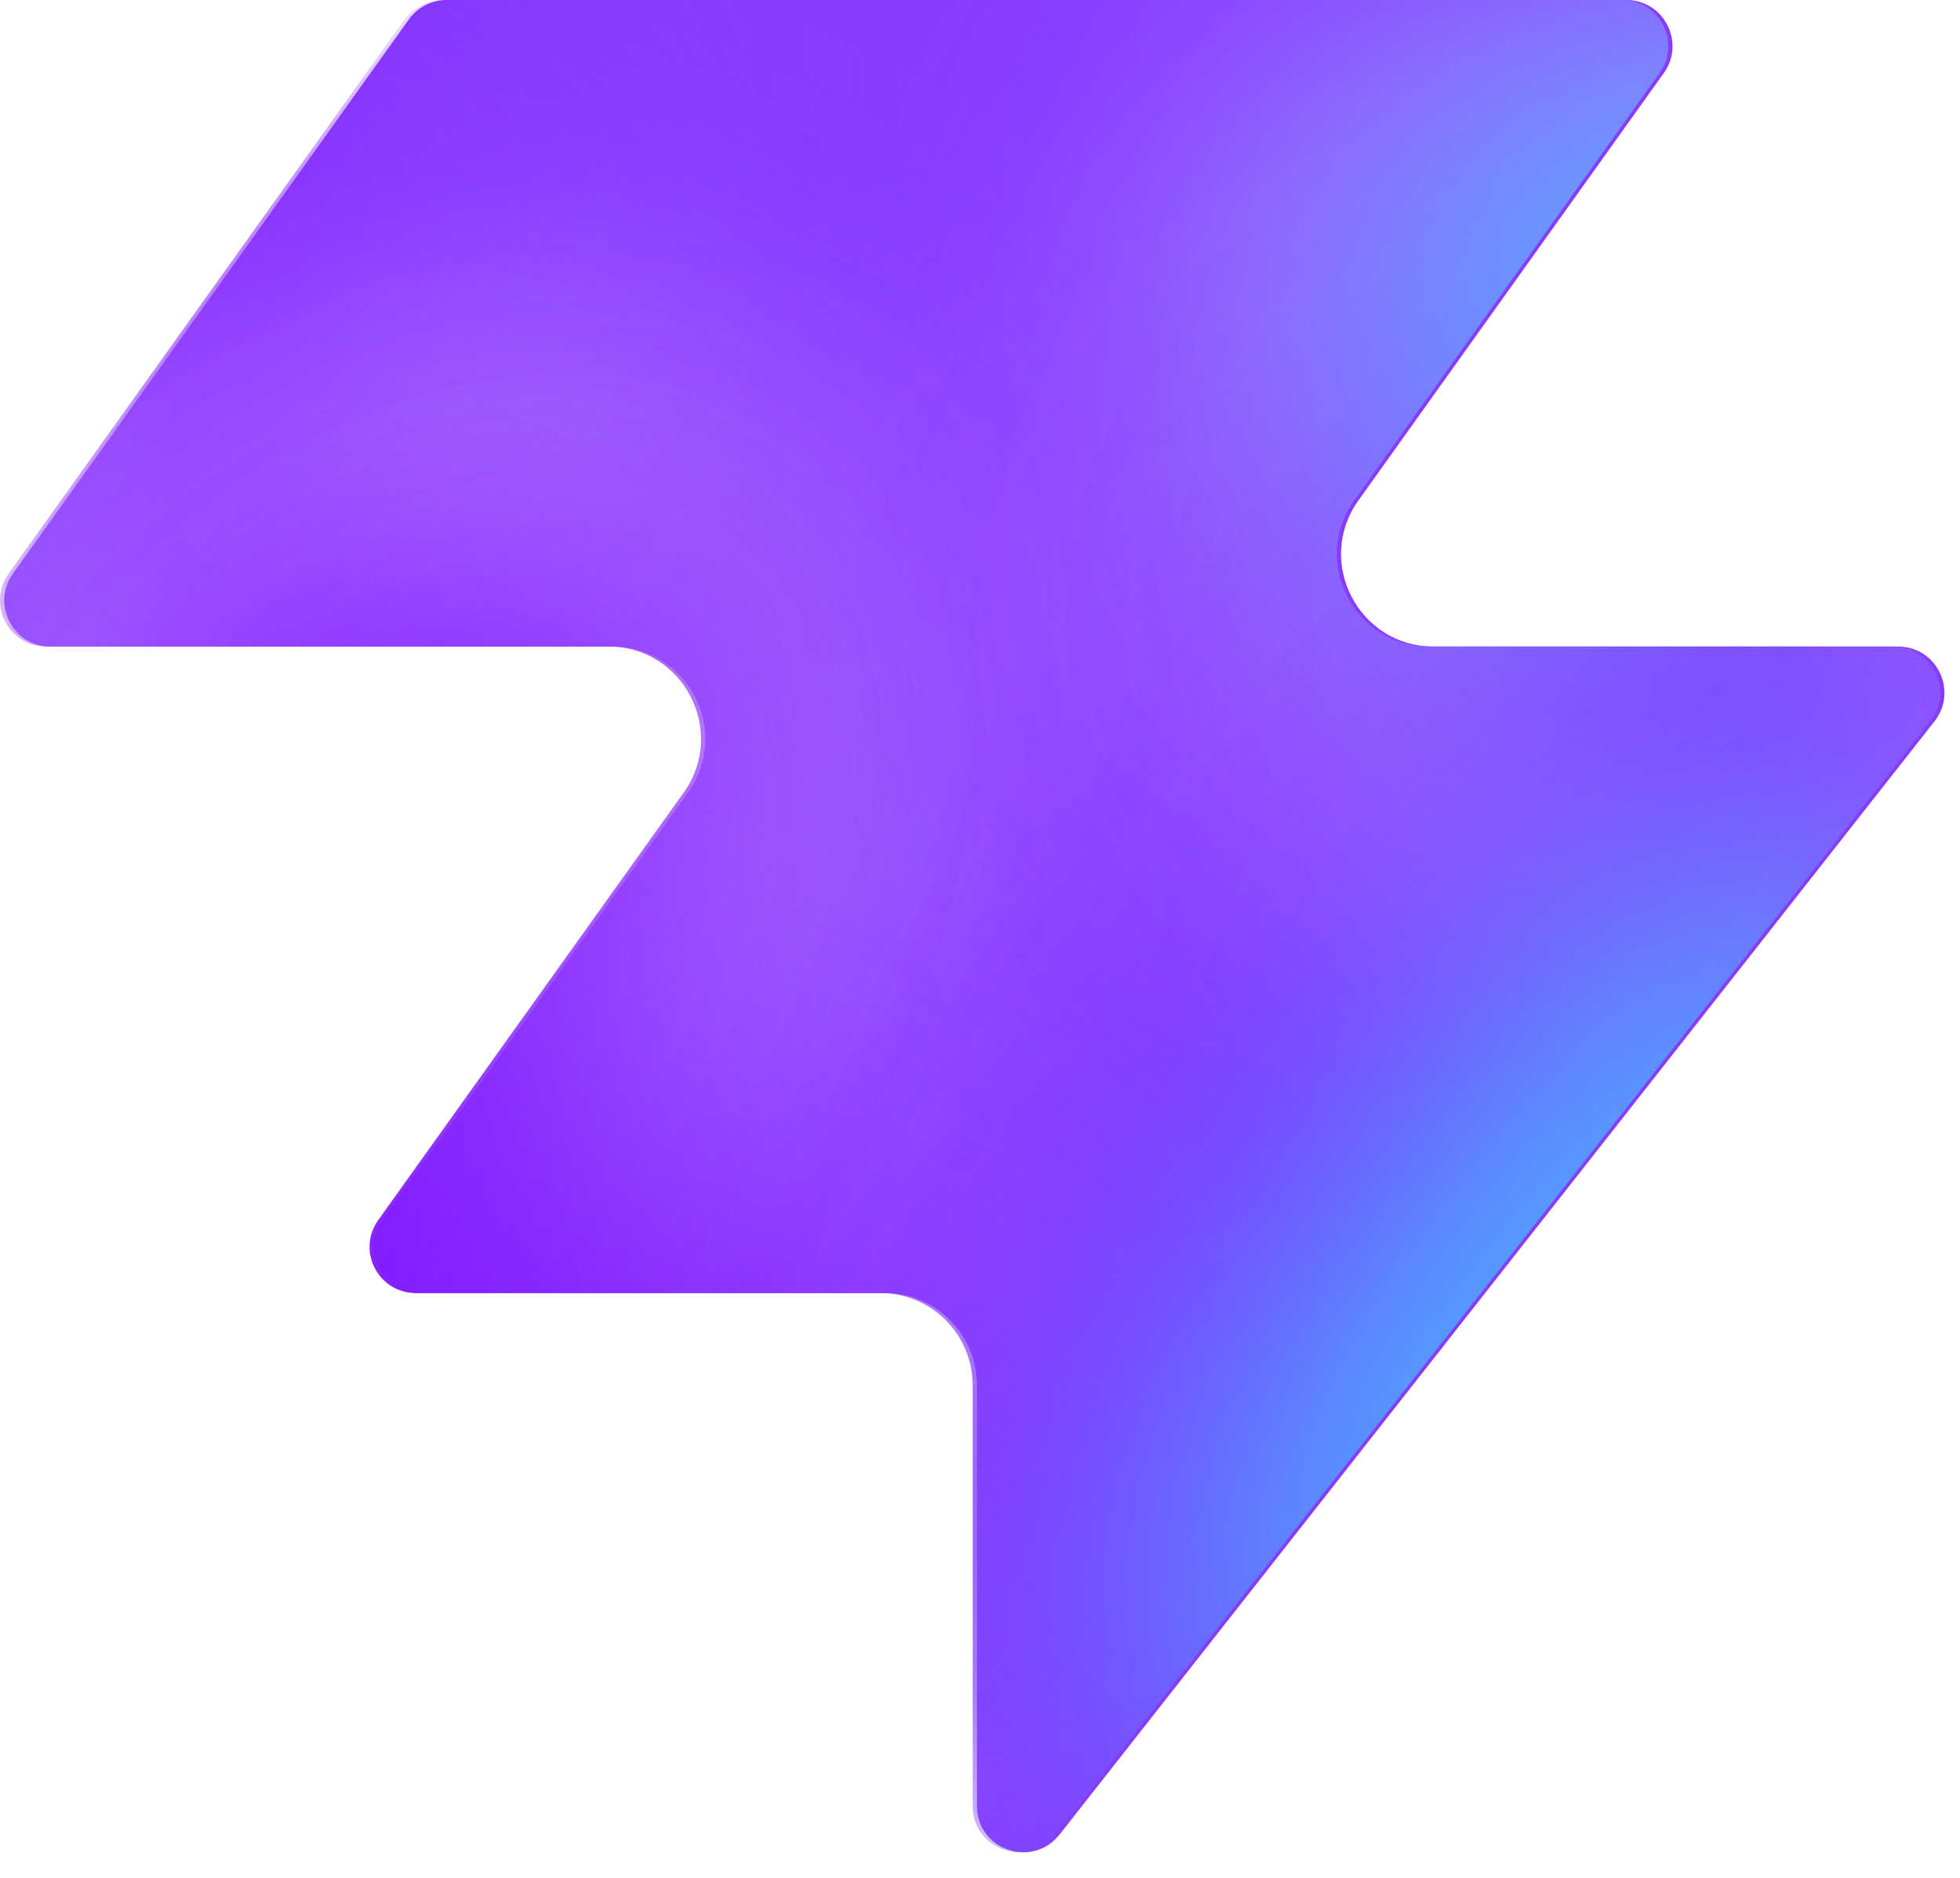
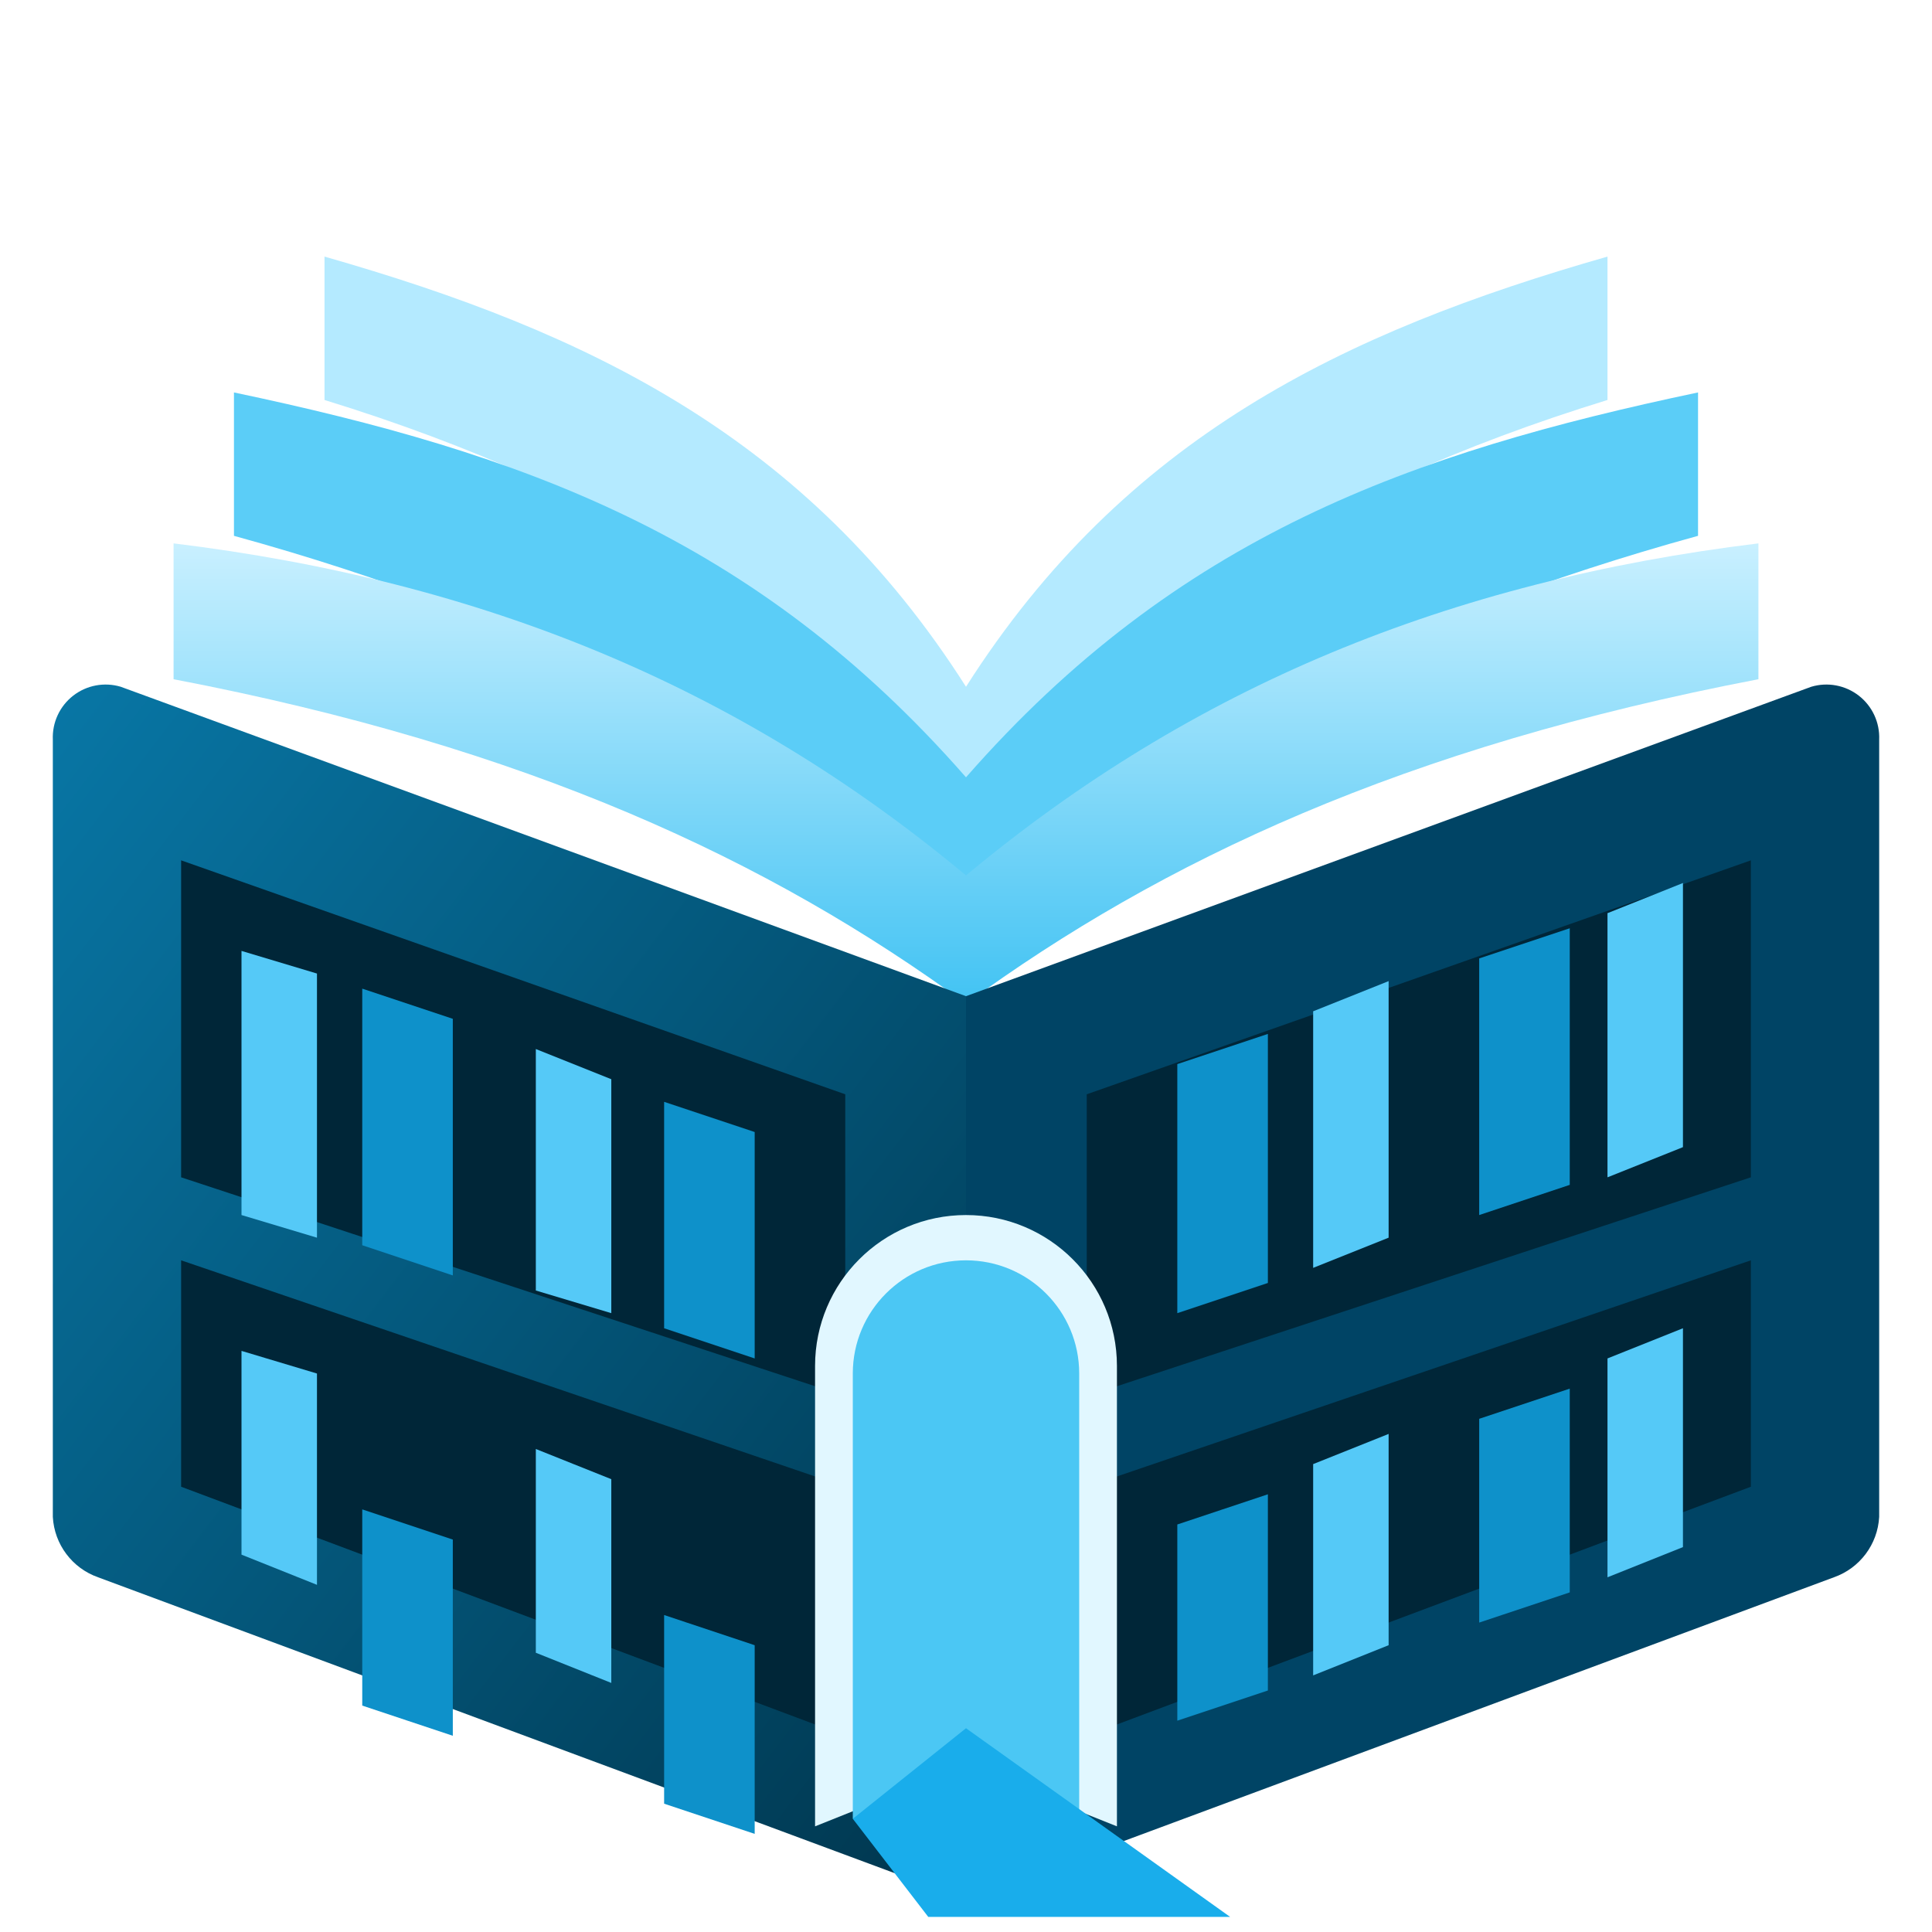
- <svg xmlns="http://www.w3.org/2000/svg" width="48" height="46" fill="none" viewBox="0 0 48 46">
-   <path fill="#863bff" d="M25.946 44.938c-.664.845-2.021.375-2.021-.698V33.937a2.26 2.26 0 0 0-2.262-2.262H10.287c-.92 0-1.456-1.04-.92-1.788l7.48-10.471c1.07-1.497 0-3.578-1.842-3.578H1.237c-.92 0-1.456-1.04-.92-1.788L10.013.474c.214-.297.556-.474.92-.474h28.894c.92 0 1.456 1.04.92 1.788l-7.48 10.471c-1.07 1.498 0 3.579 1.842 3.579h11.377c.943 0 1.473 1.088.89 1.83L25.947 44.94z" style="fill:#863bff;fill:color(display-p3 .525 .23 1);fill-opacity:1" />
-   <mask id="a" width="48" height="46" x="0" y="0" maskUnits="userSpaceOnUse" style="mask-type:alpha">
-     <path fill="#000" d="M25.842 44.938c-.664.844-2.021.375-2.021-.698V33.937a2.26 2.26 0 0 0-2.262-2.262H10.183c-.92 0-1.456-1.04-.92-1.788l7.48-10.471c1.07-1.498 0-3.579-1.842-3.579H1.133c-.92 0-1.456-1.04-.92-1.787L9.91.473c.214-.297.556-.474.92-.474h28.894c.92 0 1.456 1.04.92 1.788l-7.48 10.471c-1.07 1.498 0 3.578 1.842 3.578h11.377c.943 0 1.473 1.088.89 1.832L25.843 44.94z" style="fill:#000;fill-opacity:1" />
-   </mask>
-   <g mask="url(#a)">
-     <g filter="url(#b)">
-       <ellipse cx="5.508" cy="14.704" fill="#ede6ff" rx="5.508" ry="14.704" style="fill:#ede6ff;fill:color(display-p3 .927 .903 1);fill-opacity:1" transform="matrix(.00324 1 1 -.00324 -4.47 31.516)" />
-     </g>
-     <g filter="url(#c)">
-       <ellipse cx="10.399" cy="29.851" fill="#ede6ff" rx="10.399" ry="29.851" style="fill:#ede6ff;fill:color(display-p3 .927 .903 1);fill-opacity:1" transform="matrix(.00324 1 1 -.00324 -39.328 7.883)" />
-     </g>
-     <g filter="url(#d)">
-       <ellipse cx="5.508" cy="30.487" fill="#7e14ff" rx="5.508" ry="30.487" style="fill:#7e14ff;fill:color(display-p3 .492 .077 1);fill-opacity:1" transform="rotate(89.814 -25.913 -14.639)scale(1 -1)" />
-     </g>
-     <g filter="url(#e)">
-       <ellipse cx="5.508" cy="30.599" fill="#7e14ff" rx="5.508" ry="30.599" style="fill:#7e14ff;fill:color(display-p3 .492 .077 1);fill-opacity:1" transform="rotate(89.814 -32.644 -3.334)scale(1 -1)" />
-     </g>
-     <g filter="url(#f)">
-       <ellipse cx="5.508" cy="30.599" fill="#7e14ff" rx="5.508" ry="30.599" style="fill:#7e14ff;fill:color(display-p3 .492 .077 1);fill-opacity:1" transform="matrix(.00324 1 1 -.00324 -34.34 30.47)" />
-     </g>
-     <g filter="url(#g)">
-       <ellipse cx="14.072" cy="22.078" fill="#ede6ff" rx="14.072" ry="22.078" style="fill:#ede6ff;fill:color(display-p3 .927 .903 1);fill-opacity:1" transform="rotate(93.35 24.506 48.493)scale(-1 1)" />
-     </g>
-     <g filter="url(#h)">
-       <ellipse cx="3.47" cy="21.501" fill="#7e14ff" rx="3.47" ry="21.501" style="fill:#7e14ff;fill:color(display-p3 .492 .077 1);fill-opacity:1" transform="rotate(89.009 28.708 47.59)scale(-1 1)" />
-     </g>
-     <g filter="url(#i)">
-       <ellipse cx="3.47" cy="21.501" fill="#7e14ff" rx="3.47" ry="21.501" style="fill:#7e14ff;fill:color(display-p3 .492 .077 1);fill-opacity:1" transform="rotate(89.009 28.708 47.59)scale(-1 1)" />
-     </g>
-     <g filter="url(#j)">
-       <ellipse cx=".387" cy="8.972" fill="#7e14ff" rx="4.407" ry="29.108" style="fill:#7e14ff;fill:color(display-p3 .492 .077 1);fill-opacity:1" transform="rotate(39.51 .387 8.972)" />
-     </g>
-     <g filter="url(#k)">
-       <ellipse cx="47.523" cy="-6.092" fill="#7e14ff" rx="4.407" ry="29.108" style="fill:#7e14ff;fill:color(display-p3 .492 .077 1);fill-opacity:1" transform="rotate(37.892 47.523 -6.092)" />
-     </g>
-     <g filter="url(#l)">
-       <ellipse cx="41.412" cy="6.333" fill="#47bfff" rx="5.971" ry="9.665" style="fill:#47bfff;fill:color(display-p3 .28 .748 1);fill-opacity:1" transform="rotate(37.892 41.412 6.333)" />
-     </g>
-     <g filter="url(#m)">
-       <ellipse cx="-1.879" cy="38.332" fill="#7e14ff" rx="4.407" ry="29.108" style="fill:#7e14ff;fill:color(display-p3 .492 .077 1);fill-opacity:1" transform="rotate(37.892 -1.88 38.332)" />
-     </g>
-     <g filter="url(#n)">
-       <ellipse cx="-1.879" cy="38.332" fill="#7e14ff" rx="4.407" ry="29.108" style="fill:#7e14ff;fill:color(display-p3 .492 .077 1);fill-opacity:1" transform="rotate(37.892 -1.88 38.332)" />
-     </g>
-     <g filter="url(#o)">
-       <ellipse cx="35.651" cy="29.907" fill="#7e14ff" rx="4.407" ry="29.108" style="fill:#7e14ff;fill:color(display-p3 .492 .077 1);fill-opacity:1" transform="rotate(37.892 35.651 29.907)" />
-     </g>
-     <g filter="url(#p)">
-       <ellipse cx="38.418" cy="32.4" fill="#47bfff" rx="5.971" ry="15.297" style="fill:#47bfff;fill:color(display-p3 .28 .748 1);fill-opacity:1" transform="rotate(37.892 38.418 32.4)" />
-     </g>
+ <svg xmlns="http://www.w3.org/2000/svg" viewBox="0 0 256 256" role="img" aria-label="Icono de biblioteca">
+   <defs>
+     <linearGradient id="cover" x1="0" y1="0" x2="1" y2="1">
+       <stop stop-color="#0877a6" />
+       <stop offset="1" stop-color="#00364e" />
+     </linearGradient>
+     <linearGradient id="page" x1="0" y1="0" x2="0" y2="1">
+       <stop stop-color="#c9f0ff" />
+       <stop offset="1" stop-color="#42c3f3" />
+     </linearGradient>
+   </defs>
+   <path d="M128 91C107 58 78 44 43 34v19c39 12 66 30 85 53 19-23 46-41 85-53V34c-35 10-64 24-85 57Z" fill="#b4eaff" />
+   <path d="M128 103C100 71 69 60 31 52v19c40 11 70 27 97 48 27-21 57-37 97-48V52c-38 8-69 19-97 51Z" fill="#5bcdf7" />
+   <path d="M128 116C98 91 64 77 23 72v18c47 9 79 24 105 43 26-19 58-34 105-43V72c-41 5-75 19-105 44Z" fill="url(#page)" />
+   <path d="M128 132 16 91a7 7 0 0 0-9 7v103a9 9 0 0 0 6 8l105 39c5 2 10-1 10-7Z" fill="url(#cover)" />
+   <path d="M128 132 240 91a7 7 0 0 1 9 7v103a9 9 0 0 1-6 8l-105 39c-5 2-10-1-10-7Z" fill="#004465" />
+   <path d="M24 114 112 145v40L24 156Zm0 53 88 30v33L24 197ZM232 114l-88 31v40l88-29Zm0 53-88 30v33l88-33Z" fill="#002638" />
+   <g fill="#55c9f7">
+     <path d="m32 126 10 3v35l-10-3Zm39 13 10 4v31l-10-3Zm-39 40 10 3v28l-10-4Zm39 13 10 4v27l-10-4ZM174 134l10-4v34l-10 4Zm39-13 10-4v35l-10 4Zm-39 73 10-4v28l-10 4Zm39-14 10-4v29l-10 4Z" />
  </g>
-   <defs>
-     <filter id="b" width="60.045" height="41.654" x="-19.77" y="16.149" color-interpolation-filters="sRGB" filterUnits="userSpaceOnUse">
-       <feFlood flood-opacity="0" result="BackgroundImageFix" />
-       <feBlend in="SourceGraphic" in2="BackgroundImageFix" result="shape" />
-       <feGaussianBlur result="effect1_foregroundBlur_2002_17158" stdDeviation="7.659" />
-     </filter>
-     <filter id="c" width="90.34" height="51.437" x="-54.613" y="-7.533" color-interpolation-filters="sRGB" filterUnits="userSpaceOnUse">
-       <feFlood flood-opacity="0" result="BackgroundImageFix" />
-       <feBlend in="SourceGraphic" in2="BackgroundImageFix" result="shape" />
-       <feGaussianBlur result="effect1_foregroundBlur_2002_17158" stdDeviation="7.659" />
-     </filter>
-     <filter id="d" width="79.355" height="29.4" x="-49.64" y="2.03" color-interpolation-filters="sRGB" filterUnits="userSpaceOnUse">
-       <feFlood flood-opacity="0" result="BackgroundImageFix" />
-       <feBlend in="SourceGraphic" in2="BackgroundImageFix" result="shape" />
-       <feGaussianBlur result="effect1_foregroundBlur_2002_17158" stdDeviation="4.596" />
-     </filter>
-     <filter id="e" width="79.579" height="29.4" x="-45.045" y="20.029" color-interpolation-filters="sRGB" filterUnits="userSpaceOnUse">
-       <feFlood flood-opacity="0" result="BackgroundImageFix" />
-       <feBlend in="SourceGraphic" in2="BackgroundImageFix" result="shape" />
-       <feGaussianBlur result="effect1_foregroundBlur_2002_17158" stdDeviation="4.596" />
-     </filter>
-     <filter id="f" width="79.579" height="29.4" x="-43.513" y="21.178" color-interpolation-filters="sRGB" filterUnits="userSpaceOnUse">
-       <feFlood flood-opacity="0" result="BackgroundImageFix" />
-       <feBlend in="SourceGraphic" in2="BackgroundImageFix" result="shape" />
-       <feGaussianBlur result="effect1_foregroundBlur_2002_17158" stdDeviation="4.596" />
-     </filter>
-     <filter id="g" width="74.749" height="58.852" x="15.756" y="-17.901" color-interpolation-filters="sRGB" filterUnits="userSpaceOnUse">
-       <feFlood flood-opacity="0" result="BackgroundImageFix" />
-       <feBlend in="SourceGraphic" in2="BackgroundImageFix" result="shape" />
-       <feGaussianBlur result="effect1_foregroundBlur_2002_17158" stdDeviation="7.659" />
-     </filter>
-     <filter id="h" width="61.377" height="25.362" x="23.548" y="2.284" color-interpolation-filters="sRGB" filterUnits="userSpaceOnUse">
-       <feFlood flood-opacity="0" result="BackgroundImageFix" />
-       <feBlend in="SourceGraphic" in2="BackgroundImageFix" result="shape" />
-       <feGaussianBlur result="effect1_foregroundBlur_2002_17158" stdDeviation="4.596" />
-     </filter>
-     <filter id="i" width="61.377" height="25.362" x="23.548" y="2.284" color-interpolation-filters="sRGB" filterUnits="userSpaceOnUse">
-       <feFlood flood-opacity="0" result="BackgroundImageFix" />
-       <feBlend in="SourceGraphic" in2="BackgroundImageFix" result="shape" />
-       <feGaussianBlur result="effect1_foregroundBlur_2002_17158" stdDeviation="4.596" />
-     </filter>
-     <filter id="j" width="56.045" height="63.649" x="-27.636" y="-22.853" color-interpolation-filters="sRGB" filterUnits="userSpaceOnUse">
-       <feFlood flood-opacity="0" result="BackgroundImageFix" />
-       <feBlend in="SourceGraphic" in2="BackgroundImageFix" result="shape" />
-       <feGaussianBlur result="effect1_foregroundBlur_2002_17158" stdDeviation="4.596" />
-     </filter>
-     <filter id="k" width="54.814" height="64.646" x="20.116" y="-38.415" color-interpolation-filters="sRGB" filterUnits="userSpaceOnUse">
-       <feFlood flood-opacity="0" result="BackgroundImageFix" />
-       <feBlend in="SourceGraphic" in2="BackgroundImageFix" result="shape" />
-       <feGaussianBlur result="effect1_foregroundBlur_2002_17158" stdDeviation="4.596" />
-     </filter>
-     <filter id="l" width="33.541" height="35.313" x="24.641" y="-11.323" color-interpolation-filters="sRGB" filterUnits="userSpaceOnUse">
-       <feFlood flood-opacity="0" result="BackgroundImageFix" />
-       <feBlend in="SourceGraphic" in2="BackgroundImageFix" result="shape" />
-       <feGaussianBlur result="effect1_foregroundBlur_2002_17158" stdDeviation="4.596" />
-     </filter>
-     <filter id="m" width="54.814" height="64.646" x="-29.286" y="6.009" color-interpolation-filters="sRGB" filterUnits="userSpaceOnUse">
-       <feFlood flood-opacity="0" result="BackgroundImageFix" />
-       <feBlend in="SourceGraphic" in2="BackgroundImageFix" result="shape" />
-       <feGaussianBlur result="effect1_foregroundBlur_2002_17158" stdDeviation="4.596" />
-     </filter>
-     <filter id="n" width="54.814" height="64.646" x="-29.286" y="6.009" color-interpolation-filters="sRGB" filterUnits="userSpaceOnUse">
-       <feFlood flood-opacity="0" result="BackgroundImageFix" />
-       <feBlend in="SourceGraphic" in2="BackgroundImageFix" result="shape" />
-       <feGaussianBlur result="effect1_foregroundBlur_2002_17158" stdDeviation="4.596" />
-     </filter>
-     <filter id="o" width="54.814" height="64.646" x="8.244" y="-2.416" color-interpolation-filters="sRGB" filterUnits="userSpaceOnUse">
-       <feFlood flood-opacity="0" result="BackgroundImageFix" />
-       <feBlend in="SourceGraphic" in2="BackgroundImageFix" result="shape" />
-       <feGaussianBlur result="effect1_foregroundBlur_2002_17158" stdDeviation="4.596" />
-     </filter>
-     <filter id="p" width="39.409" height="43.623" x="18.713" y="10.588" color-interpolation-filters="sRGB" filterUnits="userSpaceOnUse">
-       <feFlood flood-opacity="0" result="BackgroundImageFix" />
-       <feBlend in="SourceGraphic" in2="BackgroundImageFix" result="shape" />
-       <feGaussianBlur result="effect1_foregroundBlur_2002_17158" stdDeviation="4.596" />
-     </filter>
-   </defs>
+   <g fill="#0e91ca">
+     <path d="m48 131 12 4v34l-12-4Zm40 15 12 4v30l-12-4Zm-40 54 12 4v26l-12-4Zm40 14 12 4v25l-12-4ZM156 141l12-4v33l-12 4Zm40-14 12-4v34l-12 4Zm-40 75 12-4v26l-12 4Zm40-14 12-4v27l-12 4Z" />
+   </g>
+   <path d="M108 242v-61a20 20 0 0 1 40 0v61l-20-8Z" fill="#e1f7ff" />
+   <path d="M113 241v-59a15 15 0 0 1 30 0v59l-15-7Z" fill="#4bc7f4" />
+   <path d="m113 241 15-12 35 25h-40Z" fill="#19adeb" />
</svg>
